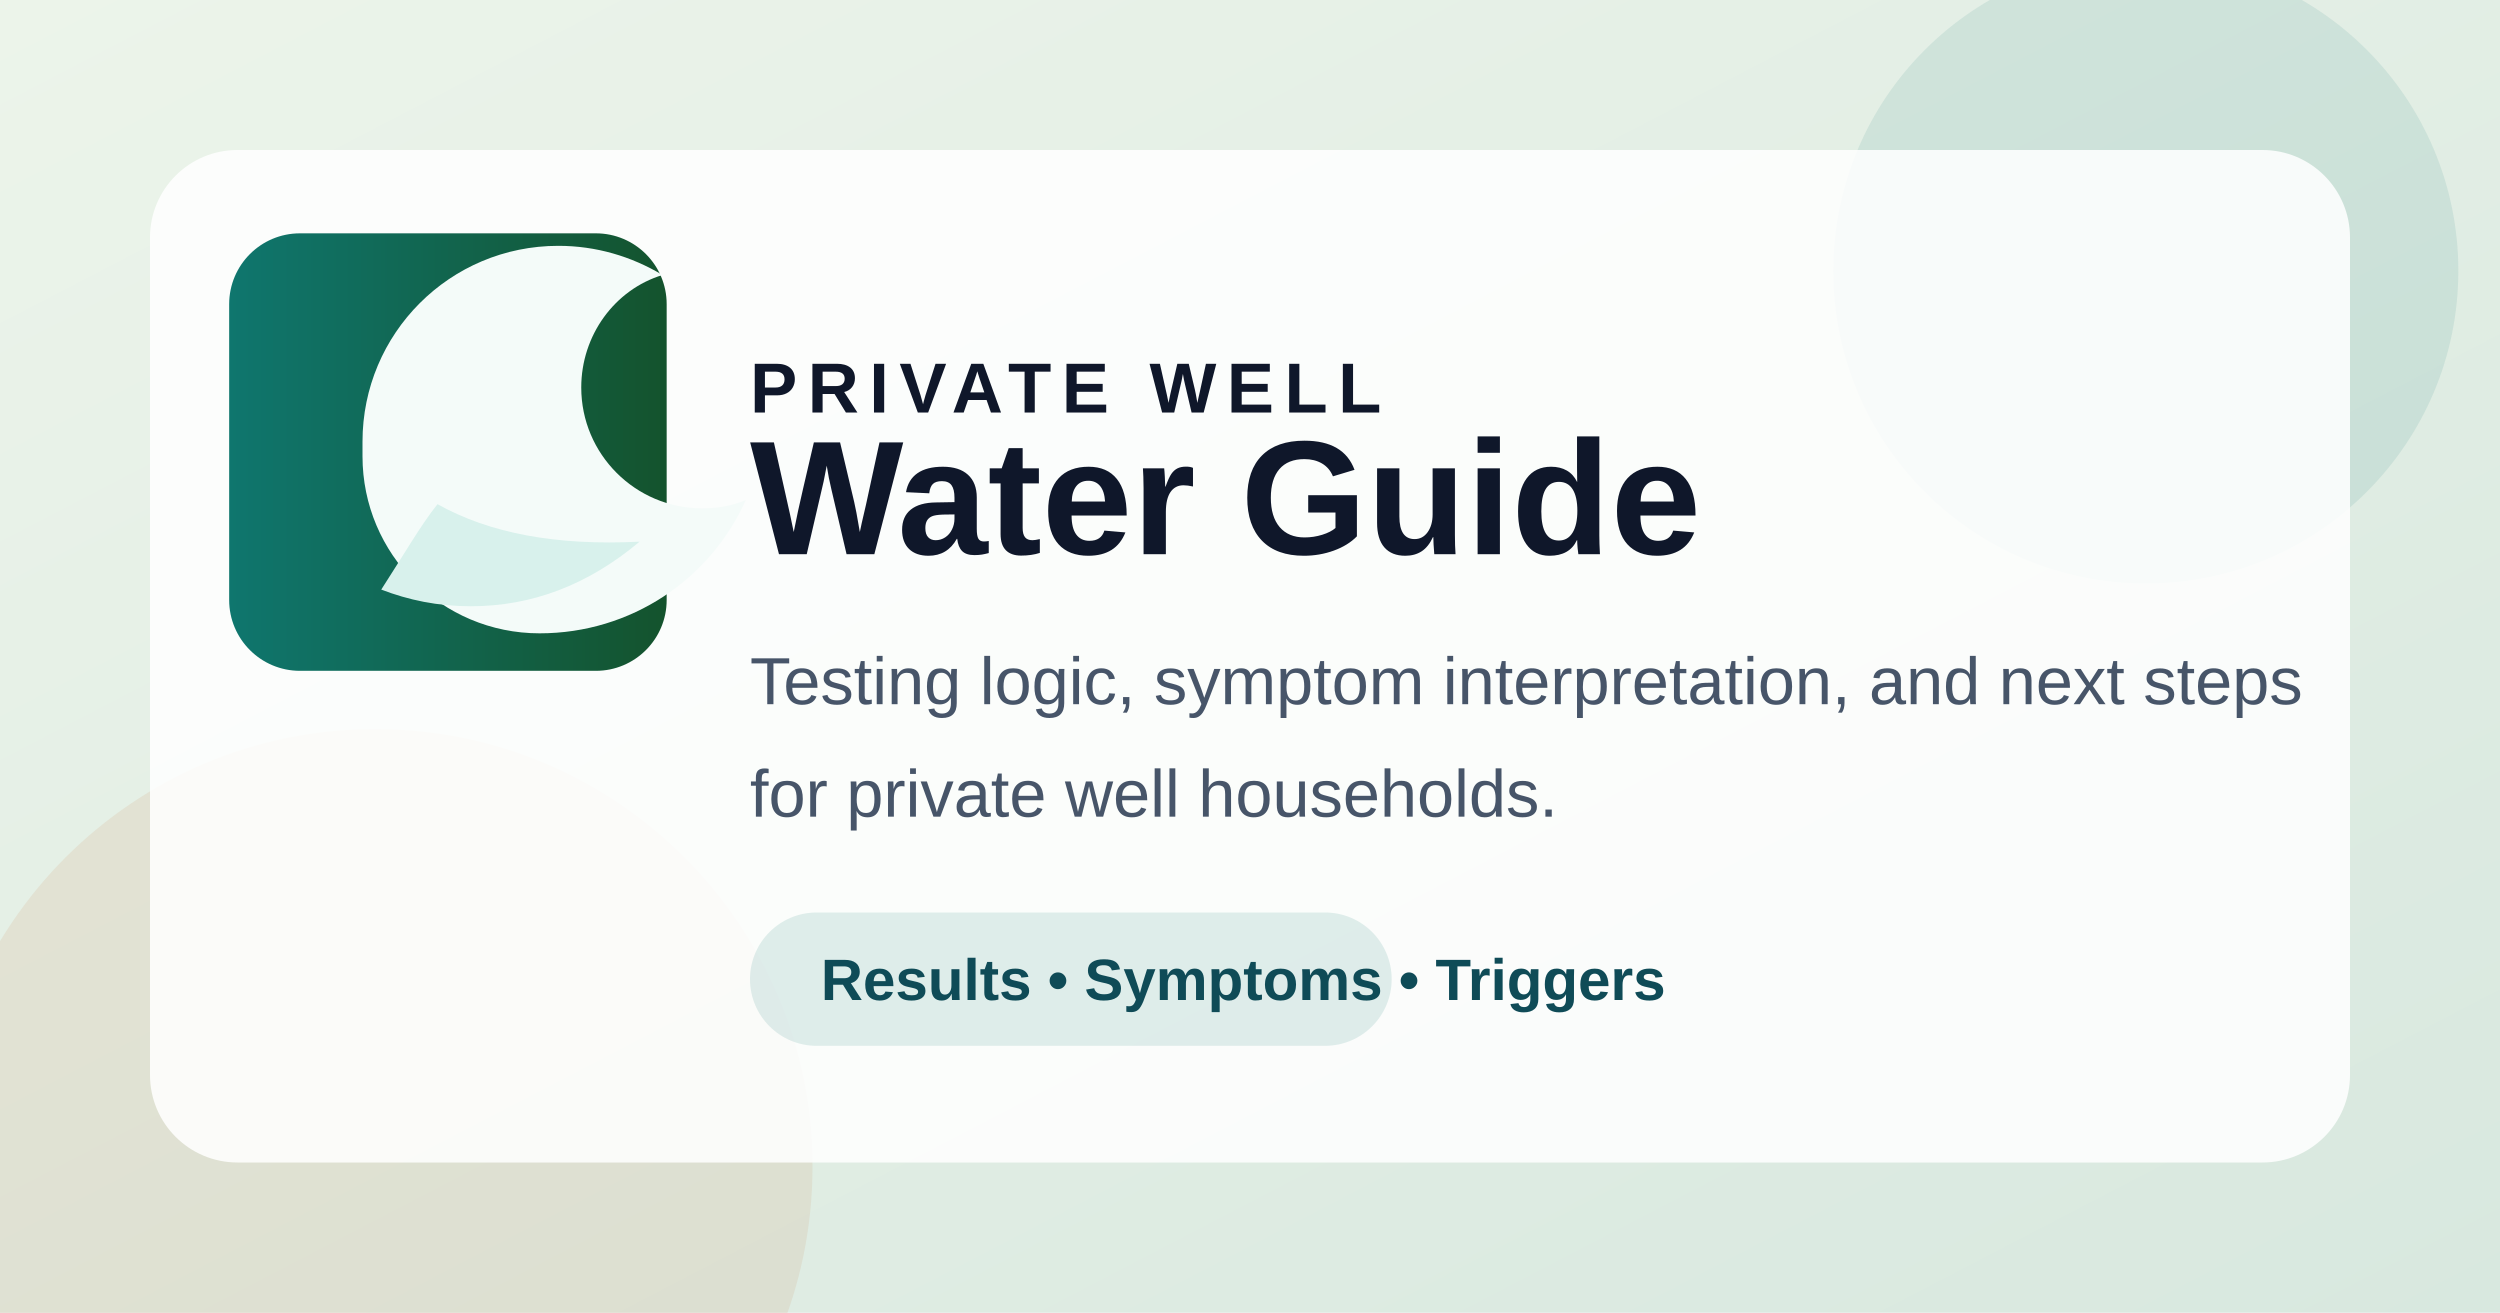
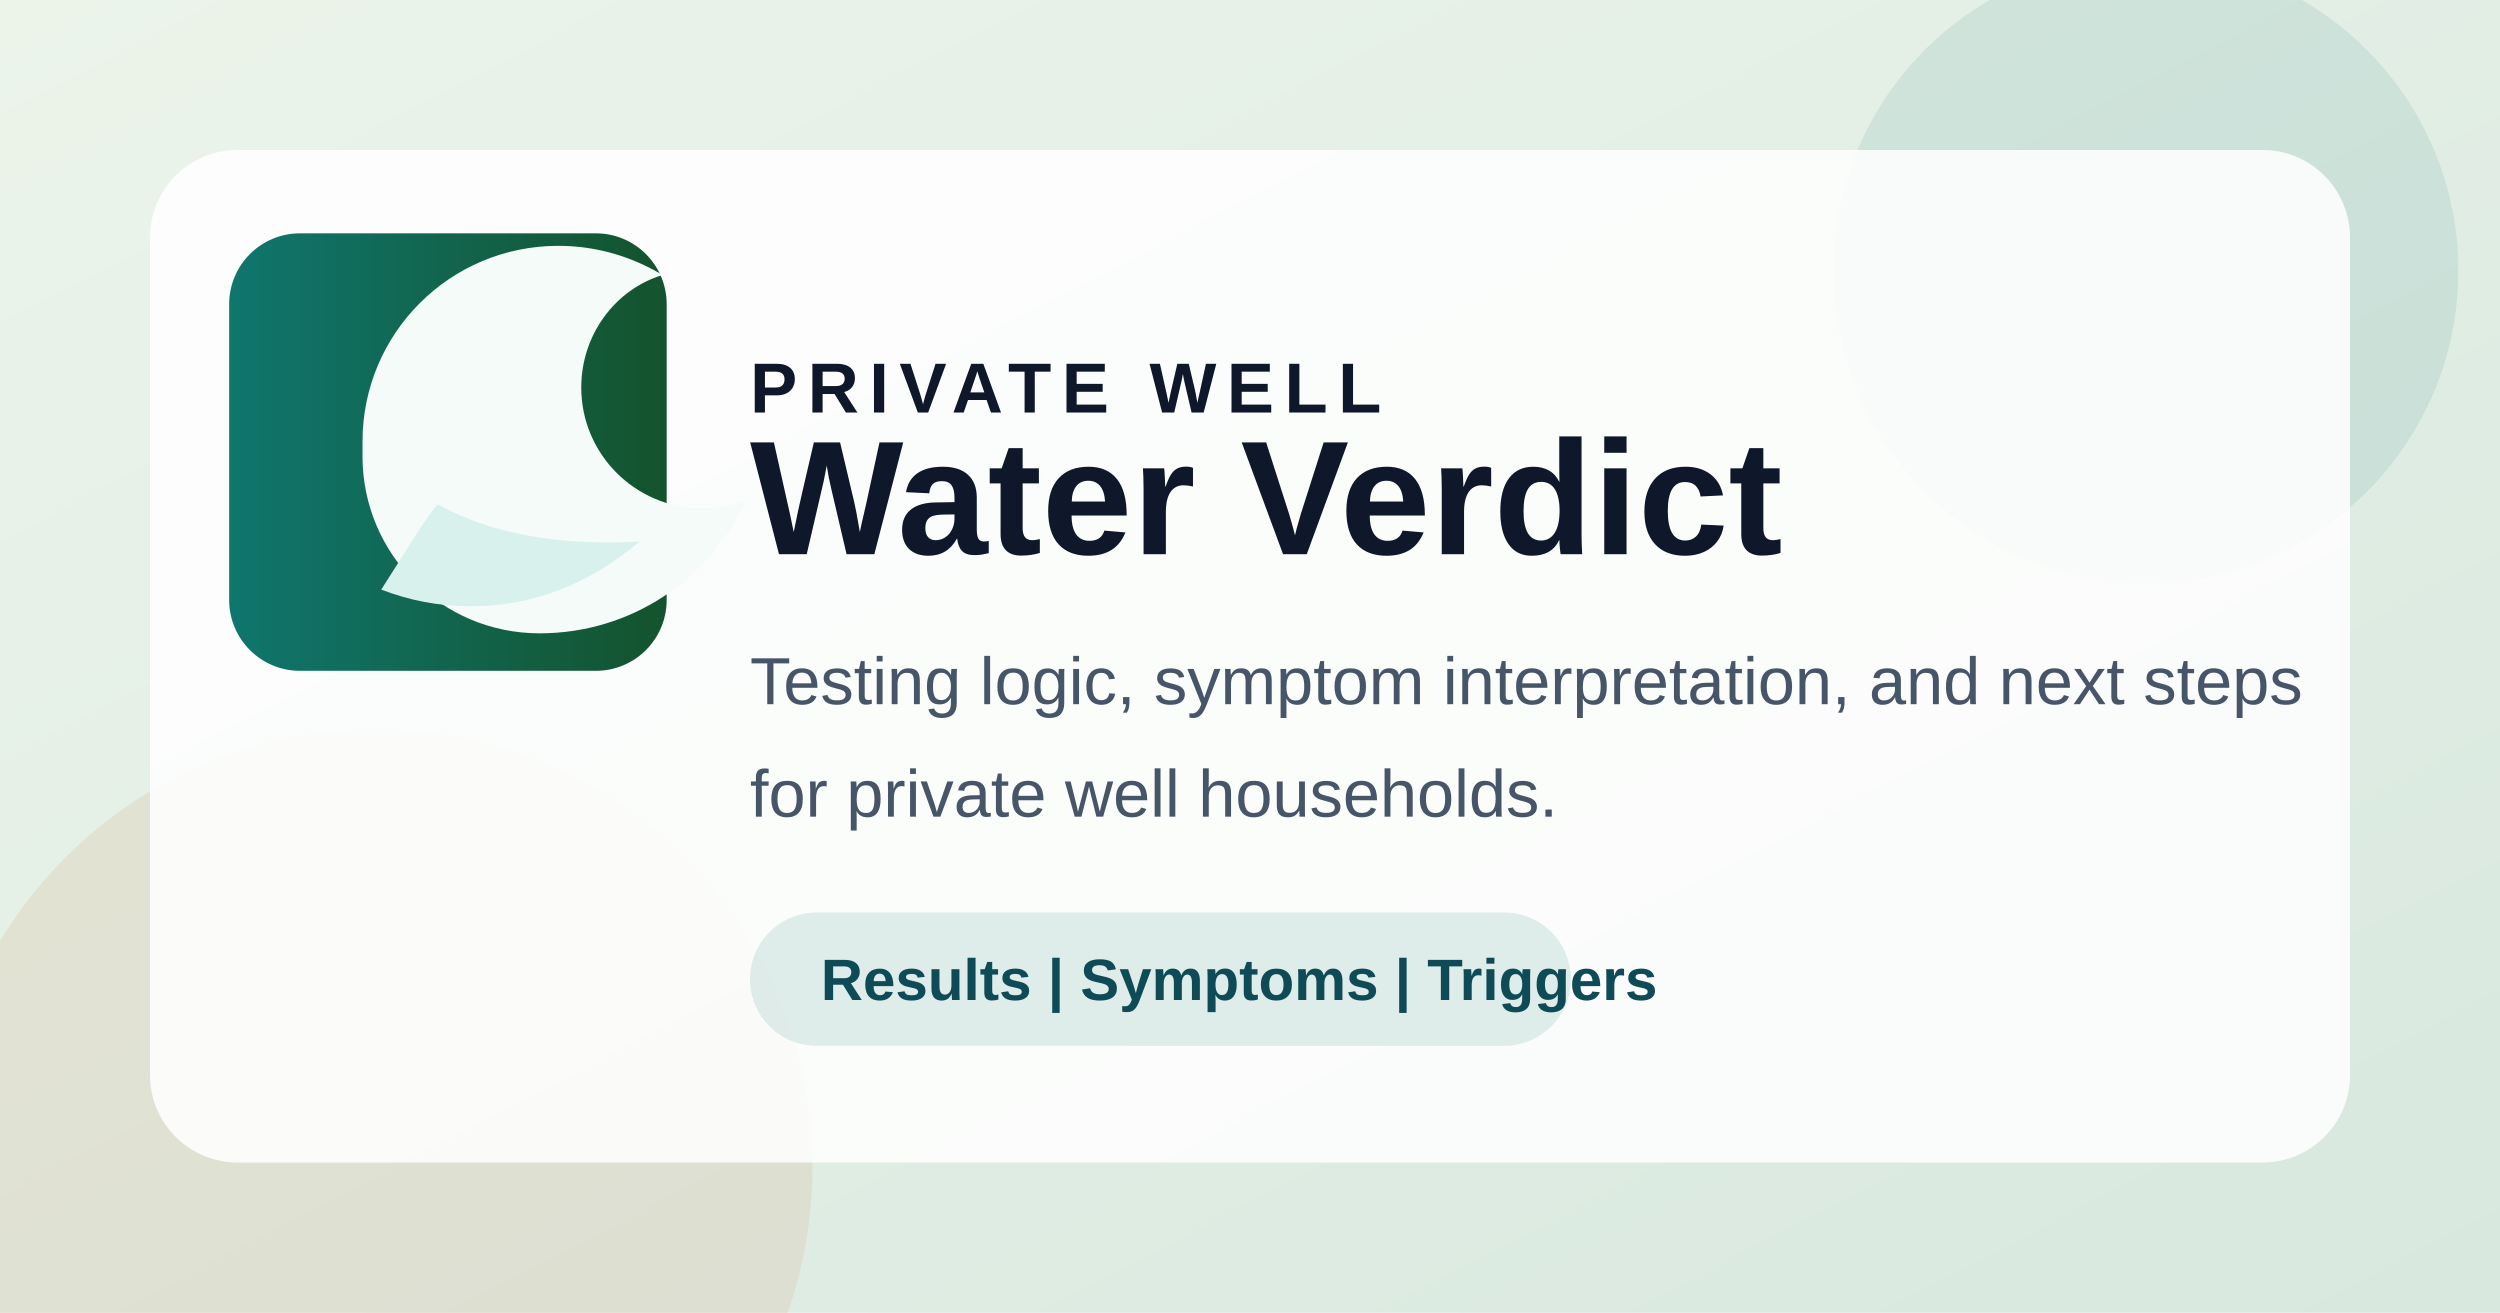
<svg xmlns="http://www.w3.org/2000/svg" viewBox="0 0 1200 630" role="img" aria-labelledby="title desc">
  <defs>
    <linearGradient id="bg" x1="0%" x2="100%" y1="0%" y2="100%">
      <stop offset="0%" stop-color="#ecf4ea" />
      <stop offset="100%" stop-color="#d8e8df" />
    </linearGradient>
    <linearGradient id="panel" x1="0%" x2="100%" y1="0%" y2="0%">
      <stop offset="0%" stop-color="#0f766e" />
      <stop offset="100%" stop-color="#14532d" />
    </linearGradient>
  </defs>
  <rect width="1200" height="630" fill="url(#bg)" />
  <circle cx="1030" cy="130" r="150" fill="#0f766e" fill-opacity="0.10" />
  <circle cx="180" cy="560" r="210" fill="#c66a2b" fill-opacity="0.10" />
  <rect x="72" y="72" width="1056" height="486" rx="42" fill="#ffffff" fill-opacity="0.86" />
  <rect x="110" y="112" width="210" height="210" rx="34" fill="url(#panel)" />
  <path d="M174 212c0-52 42-94 94-94 18 0 35 5 50 14-23 7-39 29-39 54 0 32 26 58 58 58 7 0 14-1 21-4-17 38-55 64-99 64-47 0-85-38-85-85 0-3 0-5 0-7z" fill="#f4fbf9" />
  <path d="M210 242c25 14 57 20 97 18-25 21-52 31-81 31-16 0-30-3-43-8 11-17 19-31 27-41z" fill="#d8f1ec" />
  <text x="360" y="198" fill="#0f172a" font-family="Manrope, Arial, sans-serif" font-size="34" font-weight="700" letter-spacing="5">PRIVATE WELL</text>
-   <text x="360" y="266" fill="#0f172a" font-family="Sora, Arial, sans-serif" font-size="78" font-weight="700">Water Guide</text>
+   <text x="360" y="266" fill="#0f172a" font-family="Sora, Arial, sans-serif" font-size="78" font-weight="700">Water Verdict</text>
  <text x="360" y="338" fill="#475569" font-family="Manrope, Arial, sans-serif" font-size="32">Testing logic, symptom interpretation, and next steps</text>
  <text x="360" y="392" fill="#475569" font-family="Manrope, Arial, sans-serif" font-size="32">for private well households.</text>
-   <rect x="360" y="438" width="308" height="64" rx="32" fill="#0f766e" fill-opacity="0.12" />
-   <text x="394" y="480" fill="#0f4b57" font-family="Manrope, Arial, sans-serif" font-size="28" font-weight="700">Results • Symptoms • Triggers</text>
+   <rect x="360" y="438" width="394" height="64" rx="32" fill="#0f766e" fill-opacity="0.12" />
+   <text x="394" y="480" fill="#0f4b57" font-family="Manrope, Arial, sans-serif" font-size="28" font-weight="700">Results | Symptoms | Triggers</text>
</svg>
